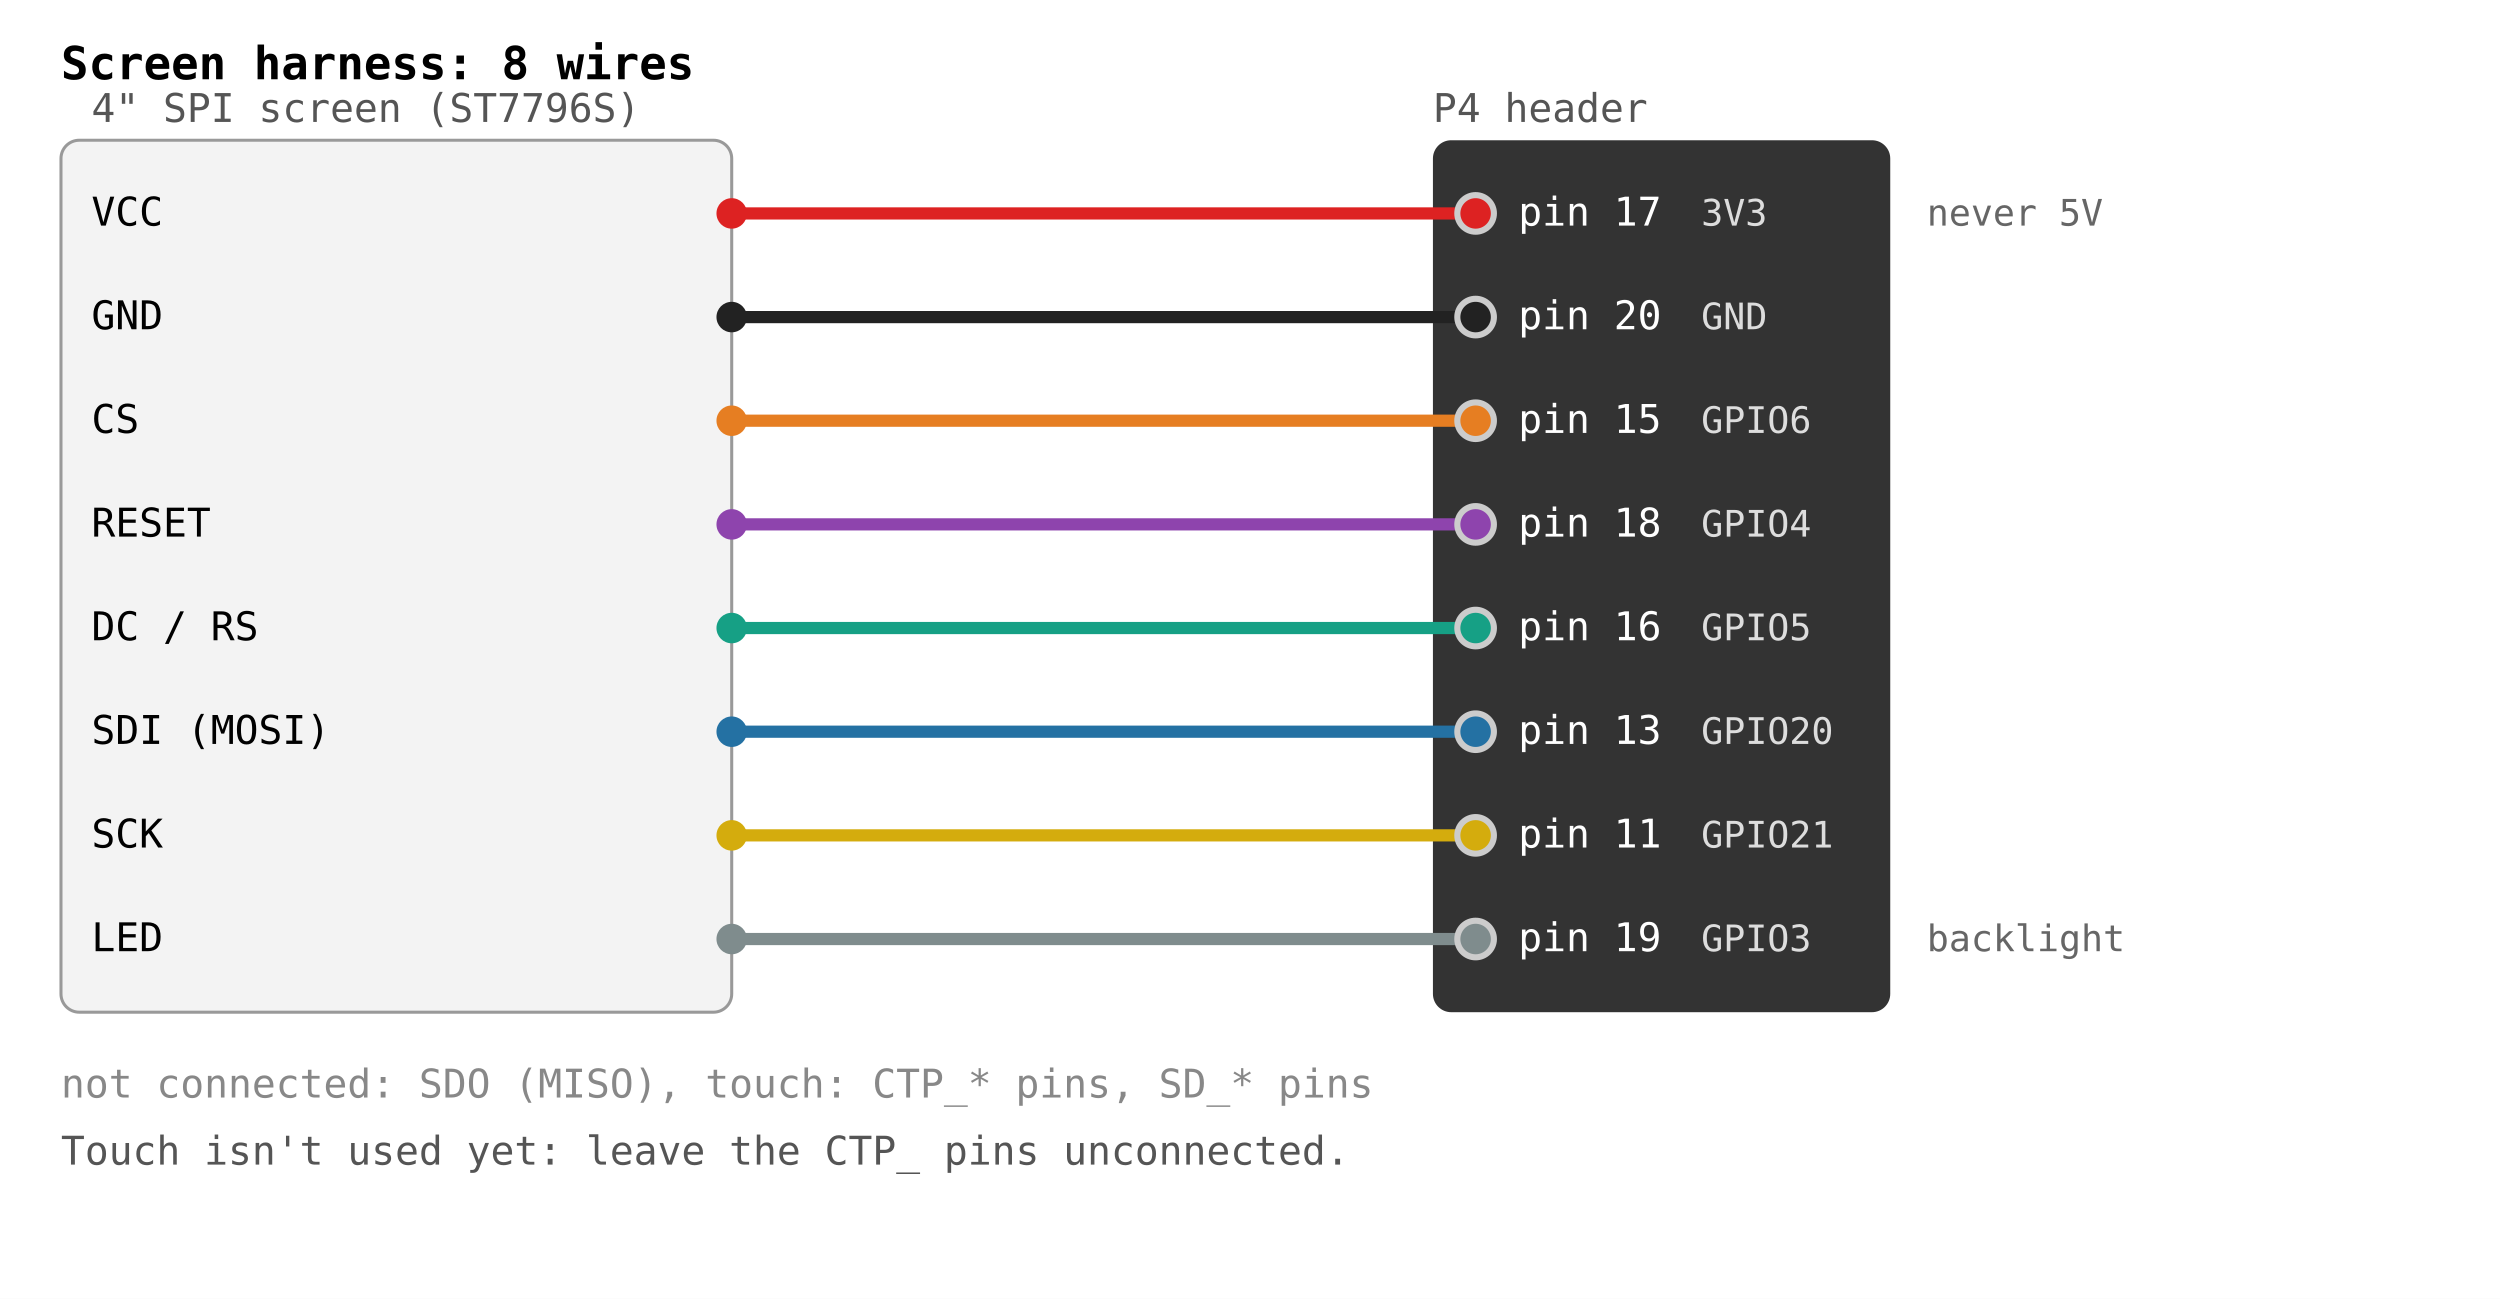
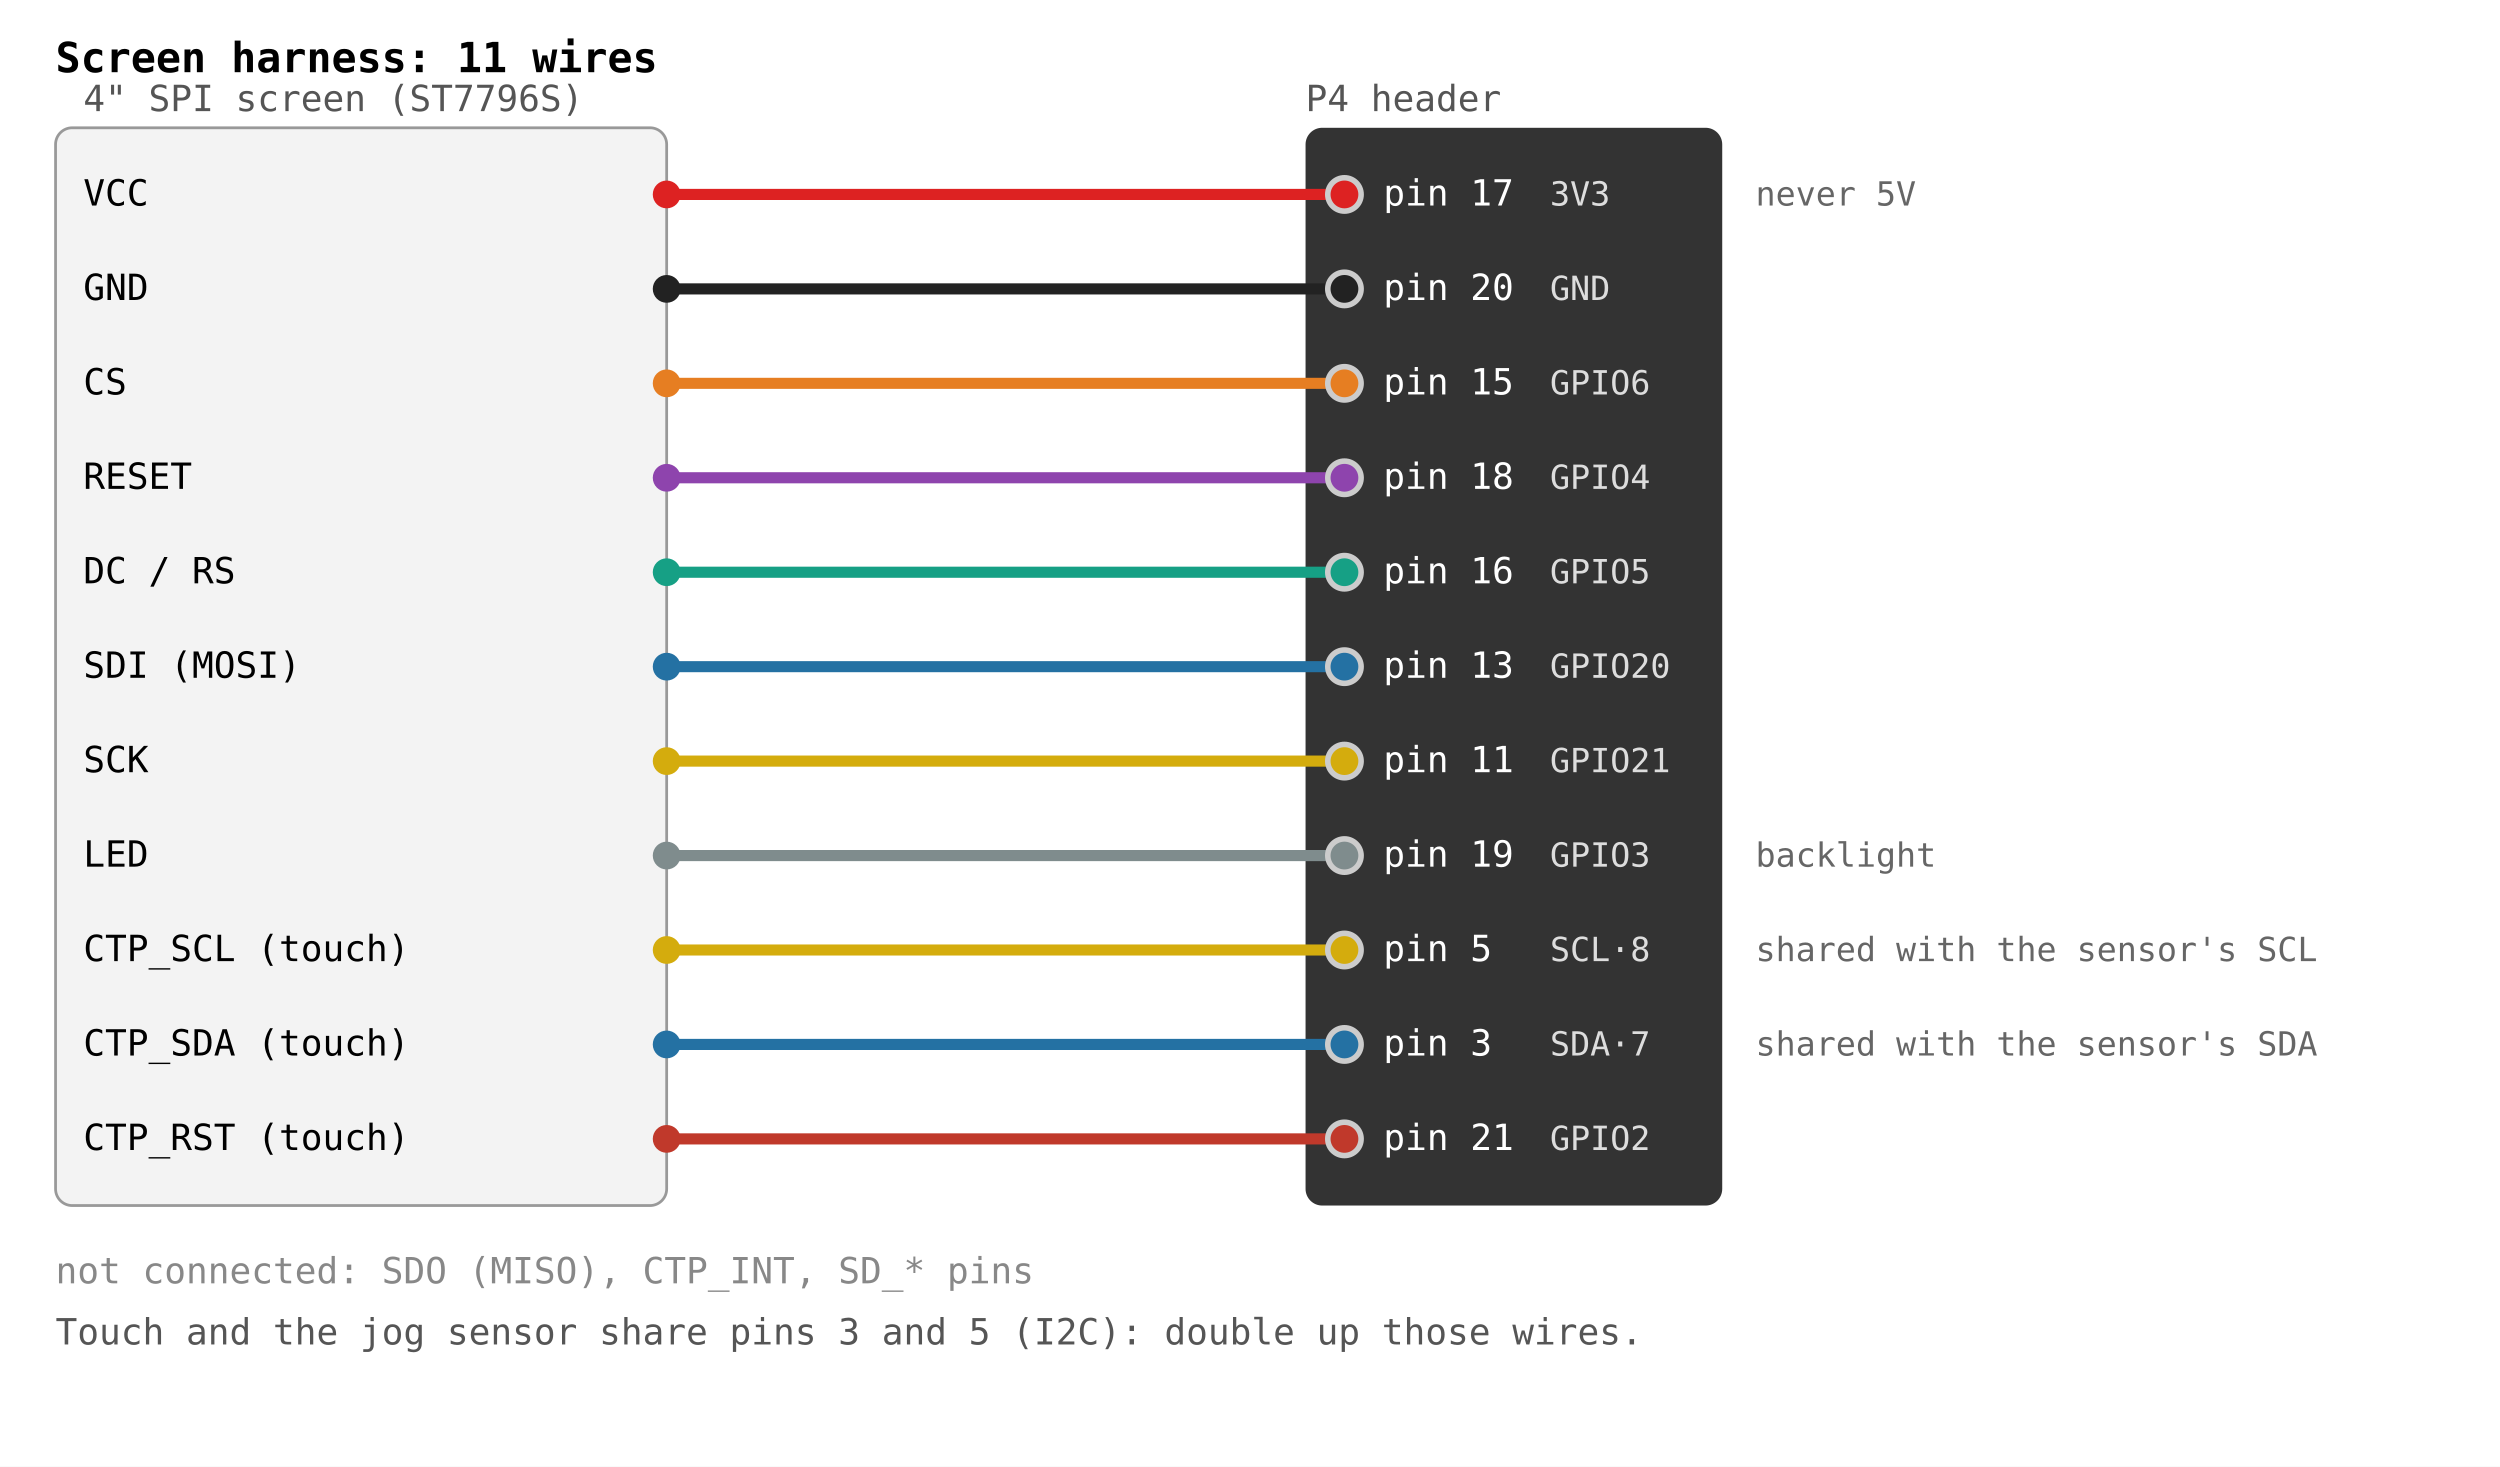
- <svg xmlns="http://www.w3.org/2000/svg" viewBox="0 0 820 426" width="820" height="426" font-family="ui-monospace, Menlo, Consolas, monospace" font-size="13">
-   <rect width="820" height="426" fill="#fff" />
-   <text x="20" y="26" font-size="15" font-weight="bold">Screen harness: 8 wires</text>
-   <rect x="20" y="46" width="220" height="286" rx="6" fill="#f3f3f3" stroke="#999" />
+ <svg xmlns="http://www.w3.org/2000/svg" viewBox="0 0 900 528" width="900" height="528" font-family="ui-monospace, Menlo, Consolas, monospace" font-size="13">
+   <rect width="900" height="528" fill="#fff" />
+   <text x="20" y="26" font-size="15" font-weight="bold">Screen harness: 11 wires</text>
+   <rect x="20" y="46" width="220" height="388" rx="6" fill="#f3f3f3" stroke="#999" />
  <text x="30" y="40" fill="#555">4" SPI screen (ST7796S)</text>
-   <rect x="470" y="46" width="150" height="286" rx="6" fill="#333" />
+   <rect x="470" y="46" width="150" height="388" rx="6" fill="#333" />
  <text x="470" y="40" fill="#555">P4 header</text>
  <text x="30" y="74">VCC</text>
  <circle cx="240" cy="70" r="5" fill="#d22" />
  <path d="M240 70 C 330 70, 380 70, 484 70" fill="none" stroke="#d22" stroke-width="4" stroke-linecap="round" />
  <circle cx="484" cy="70" r="6" fill="#d22" stroke="#ccc" stroke-width="2" />
  <text x="498" y="74" fill="#fff">pin 17</text>
  <text x="558" y="74" fill="#ddd" font-size="12">3V3</text>
  <text x="632" y="74" fill="#666" font-size="12">never 5V</text>
  <text x="30" y="108">GND</text>
  <circle cx="240" cy="104" r="5" fill="#222" />
  <path d="M240 104 C 330 104, 380 104, 484 104" fill="none" stroke="#222" stroke-width="4" stroke-linecap="round" />
  <circle cx="484" cy="104" r="6" fill="#222" stroke="#ccc" stroke-width="2" />
  <text x="498" y="108" fill="#fff">pin 20</text>
  <text x="558" y="108" fill="#ddd" font-size="12">GND</text>
  <text x="30" y="142">CS</text>
  <circle cx="240" cy="138" r="5" fill="#e67e22" />
  <path d="M240 138 C 330 138, 380 138, 484 138" fill="none" stroke="#e67e22" stroke-width="4" stroke-linecap="round" />
  <circle cx="484" cy="138" r="6" fill="#e67e22" stroke="#ccc" stroke-width="2" />
  <text x="498" y="142" fill="#fff">pin 15</text>
  <text x="558" y="142" fill="#ddd" font-size="12">GPIO6</text>
  <text x="30" y="176">RESET</text>
  <circle cx="240" cy="172" r="5" fill="#8e44ad" />
  <path d="M240 172 C 330 172, 380 172, 484 172" fill="none" stroke="#8e44ad" stroke-width="4" stroke-linecap="round" />
  <circle cx="484" cy="172" r="6" fill="#8e44ad" stroke="#ccc" stroke-width="2" />
  <text x="498" y="176" fill="#fff">pin 18</text>
  <text x="558" y="176" fill="#ddd" font-size="12">GPIO4</text>
  <text x="30" y="210">DC / RS</text>
  <circle cx="240" cy="206" r="5" fill="#16a085" />
  <path d="M240 206 C 330 206, 380 206, 484 206" fill="none" stroke="#16a085" stroke-width="4" stroke-linecap="round" />
  <circle cx="484" cy="206" r="6" fill="#16a085" stroke="#ccc" stroke-width="2" />
  <text x="498" y="210" fill="#fff">pin 16</text>
  <text x="558" y="210" fill="#ddd" font-size="12">GPIO5</text>
  <text x="30" y="244">SDI (MOSI)</text>
  <circle cx="240" cy="240" r="5" fill="#2471a3" />
  <path d="M240 240 C 330 240, 380 240, 484 240" fill="none" stroke="#2471a3" stroke-width="4" stroke-linecap="round" />
  <circle cx="484" cy="240" r="6" fill="#2471a3" stroke="#ccc" stroke-width="2" />
  <text x="498" y="244" fill="#fff">pin 13</text>
  <text x="558" y="244" fill="#ddd" font-size="12">GPIO20</text>
  <text x="30" y="278">SCK</text>
  <circle cx="240" cy="274" r="5" fill="#d4ac0d" />
  <path d="M240 274 C 330 274, 380 274, 484 274" fill="none" stroke="#d4ac0d" stroke-width="4" stroke-linecap="round" />
  <circle cx="484" cy="274" r="6" fill="#d4ac0d" stroke="#ccc" stroke-width="2" />
  <text x="498" y="278" fill="#fff">pin 11</text>
  <text x="558" y="278" fill="#ddd" font-size="12">GPIO21</text>
  <text x="30" y="312">LED</text>
  <circle cx="240" cy="308" r="5" fill="#7f8c8d" />
  <path d="M240 308 C 330 308, 380 308, 484 308" fill="none" stroke="#7f8c8d" stroke-width="4" stroke-linecap="round" />
  <circle cx="484" cy="308" r="6" fill="#7f8c8d" stroke="#ccc" stroke-width="2" />
  <text x="498" y="312" fill="#fff">pin 19</text>
  <text x="558" y="312" fill="#ddd" font-size="12">GPIO3</text>
  <text x="632" y="312" fill="#666" font-size="12">backlight</text>
-   <text x="20" y="360" fill="#888">not connected: SDO (MISO), touch: CTP_* pins, SD_* pins</text>
-   <text x="20" y="382" fill="#555">Touch isn't used yet: leave the CTP_ pins unconnected.</text>
+   <text x="30" y="346">CTP_SCL (touch)</text>
+   <circle cx="240" cy="342" r="5" fill="#d4ac0d" />
+   <path d="M240 342 C 330 342, 380 342, 484 342" fill="none" stroke="#d4ac0d" stroke-width="4" stroke-linecap="round" />
+   <circle cx="484" cy="342" r="6" fill="#d4ac0d" stroke="#ccc" stroke-width="2" />
+   <text x="498" y="346" fill="#fff">pin 5</text>
+   <text x="558" y="346" fill="#ddd" font-size="12">SCL·8</text>
+   <text x="632" y="346" fill="#666" font-size="12">shared with the sensor's SCL</text>
+   <text x="30" y="380">CTP_SDA (touch)</text>
+   <circle cx="240" cy="376" r="5" fill="#2471a3" />
+   <path d="M240 376 C 330 376, 380 376, 484 376" fill="none" stroke="#2471a3" stroke-width="4" stroke-linecap="round" />
+   <circle cx="484" cy="376" r="6" fill="#2471a3" stroke="#ccc" stroke-width="2" />
+   <text x="498" y="380" fill="#fff">pin 3</text>
+   <text x="558" y="380" fill="#ddd" font-size="12">SDA·7</text>
+   <text x="632" y="380" fill="#666" font-size="12">shared with the sensor's SDA</text>
+   <text x="30" y="414">CTP_RST (touch)</text>
+   <circle cx="240" cy="410" r="5" fill="#c0392b" />
+   <path d="M240 410 C 330 410, 380 410, 484 410" fill="none" stroke="#c0392b" stroke-width="4" stroke-linecap="round" />
+   <circle cx="484" cy="410" r="6" fill="#c0392b" stroke="#ccc" stroke-width="2" />
+   <text x="498" y="414" fill="#fff">pin 21</text>
+   <text x="558" y="414" fill="#ddd" font-size="12">GPIO2</text>
+   <text x="20" y="462" fill="#888">not connected: SDO (MISO), CTP_INT, SD_* pins</text>
+   <text x="20" y="484" fill="#555">Touch and the jog sensor share pins 3 and 5 (I2C): double up those wires.</text>
</svg>
